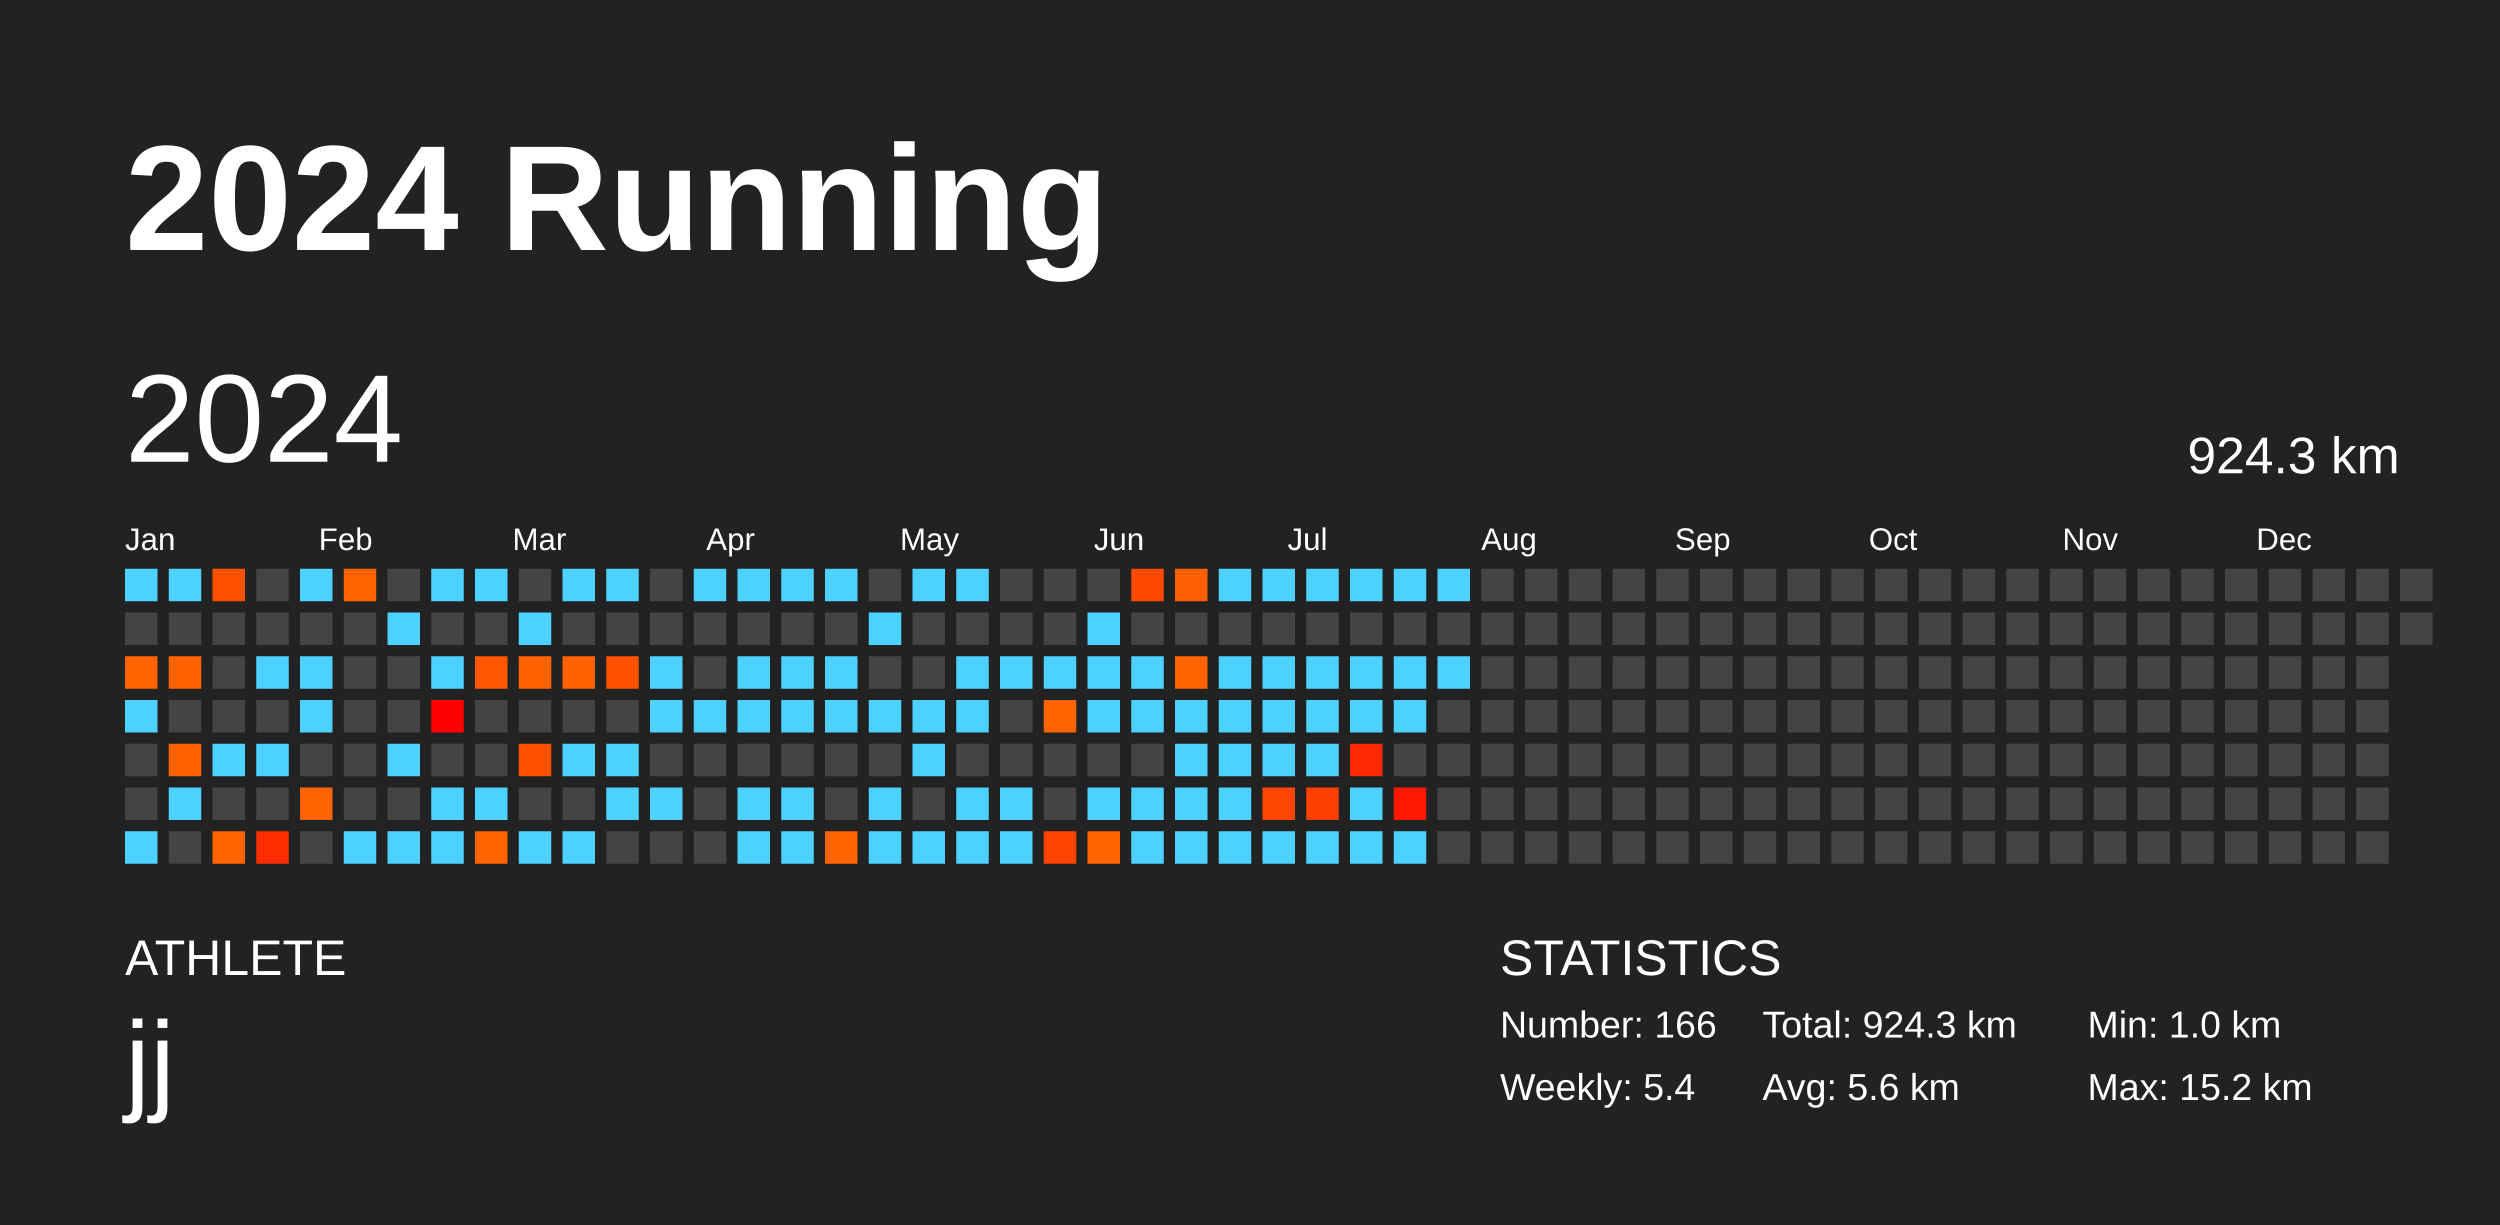
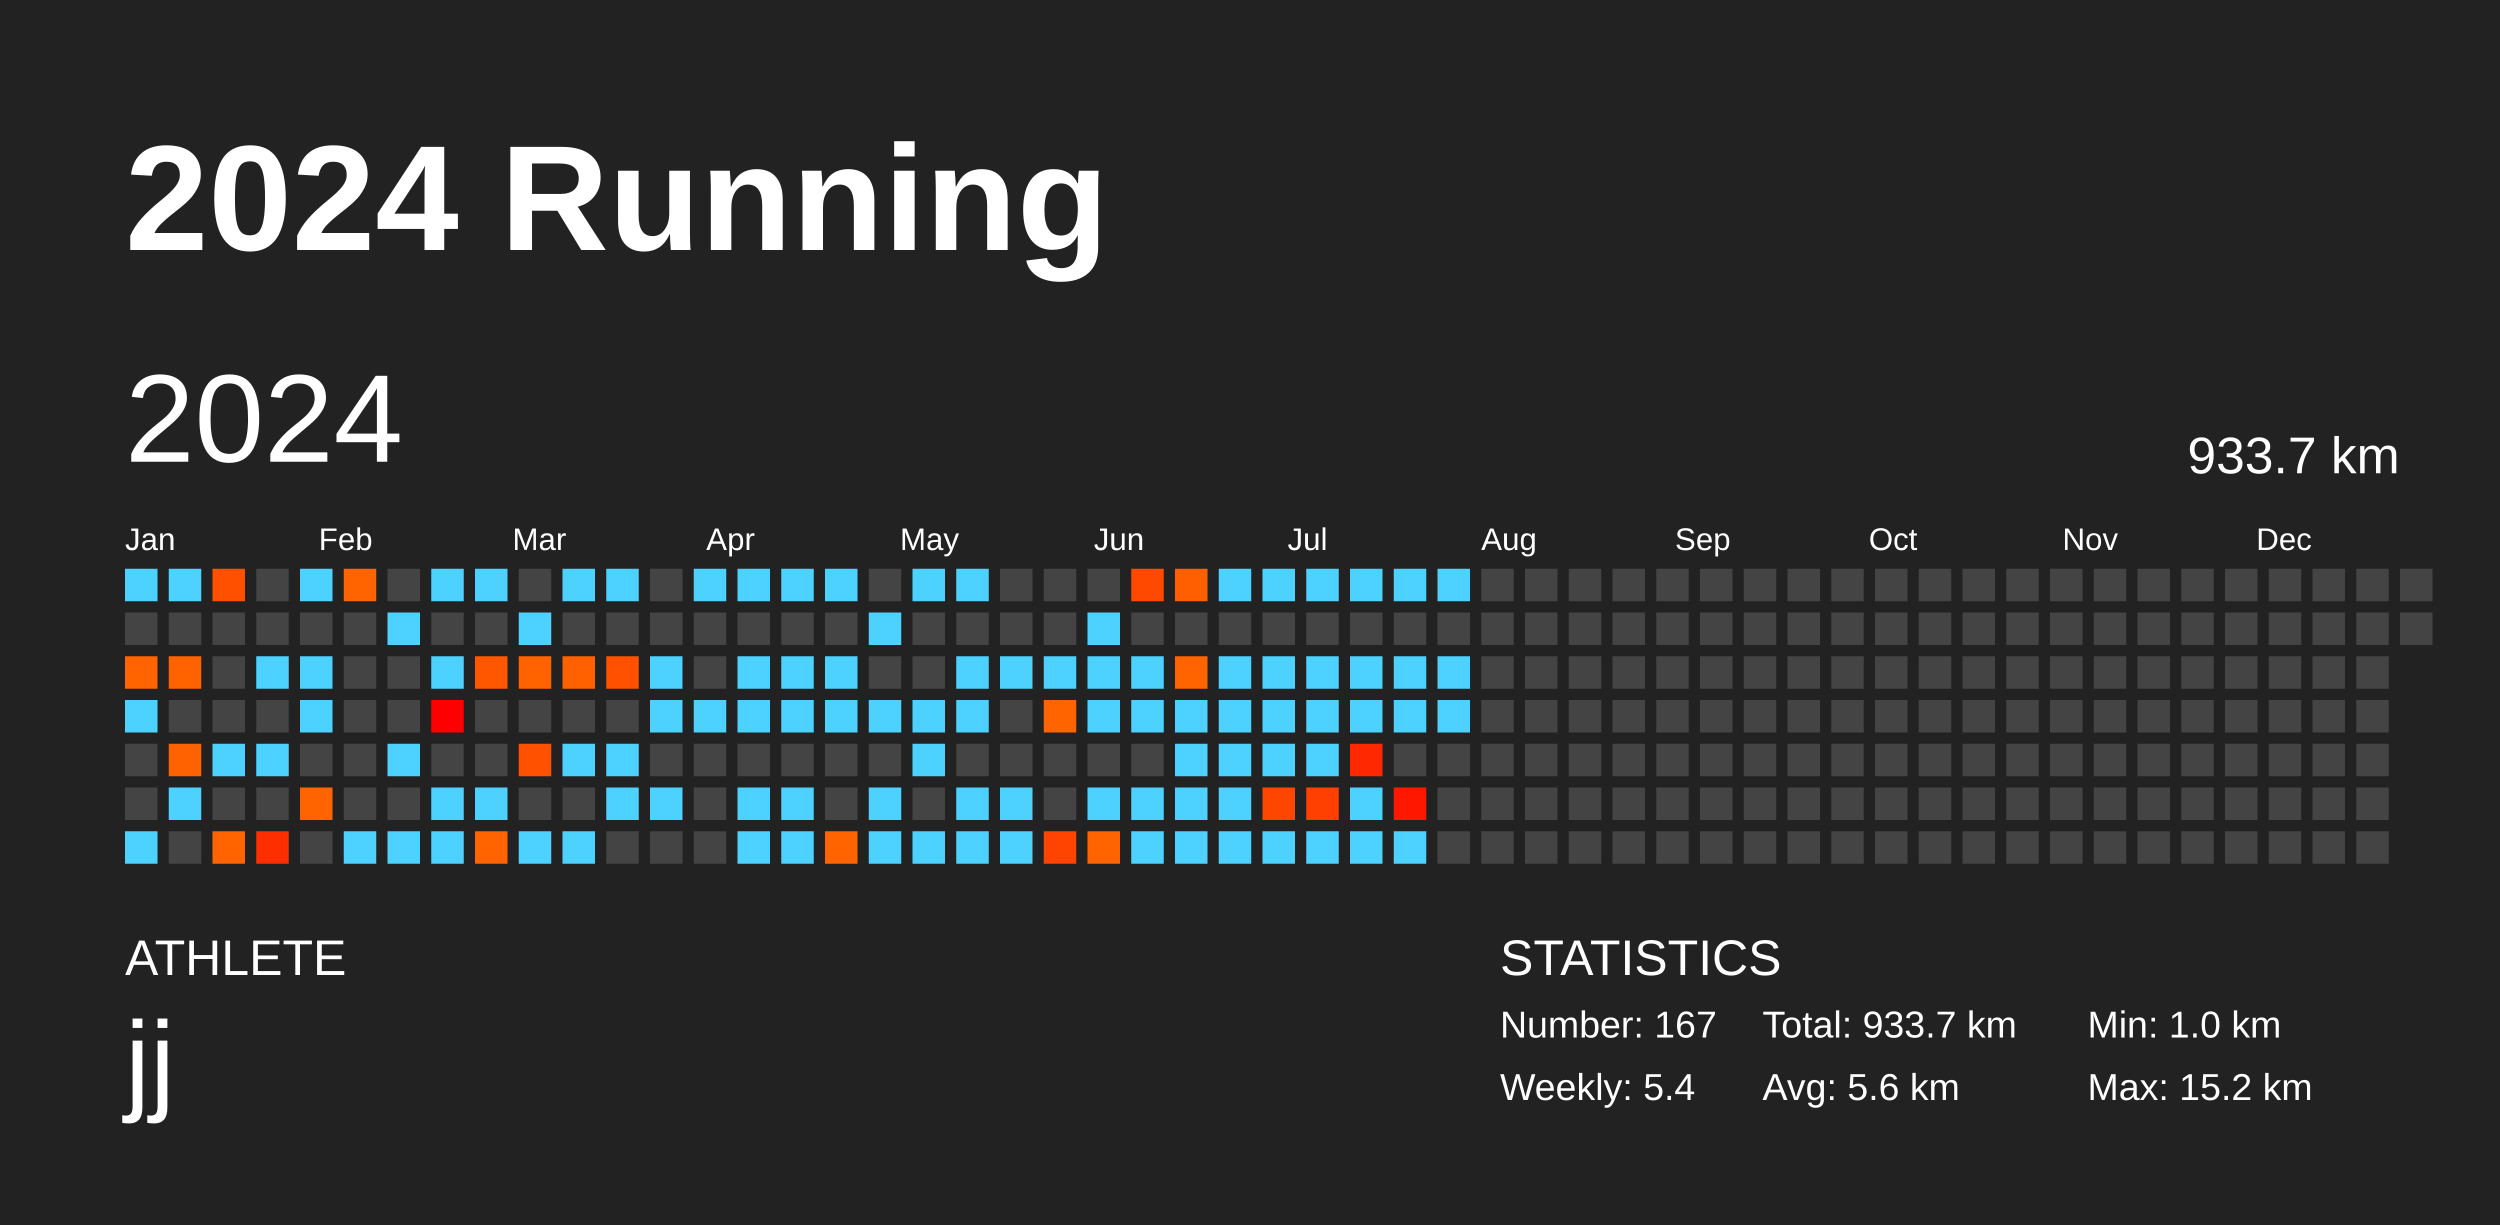
<svg xmlns="http://www.w3.org/2000/svg" baseProfile="full" height="98mm" version="1.1" viewBox="0,0,200,98" width="200mm">
  <defs />
  <rect fill="#222222" height="98" width="200" x="0" y="0" />
  <text fill="#FFFFFF" style="font-size:12px; font-family:Arial; font-weight:bold;" x="10" y="20">2024 Running</text>
  <text fill="#FFFFFF" style="font-size:4px; font-family:Arial" x="10" y="78">ATHLETE</text>
  <text fill="#FFFFFF" style="font-size:9px; font-family:Arial" x="10" y="88">jj</text>
  <text fill="#FFFFFF" style="font-size:4px; font-family:Arial" x="120" y="78">STATISTICS</text>
-   <text fill="#FFFFFF" style="font-size:3px; font-family:Arial" x="120" y="83">Number: 166</text>
+   <text fill="#FFFFFF" style="font-size:3px; font-family:Arial" x="120" y="83">Number: 167</text>
  <text fill="#FFFFFF" style="font-size:3px; font-family:Arial" x="120" y="88">Weekly: 5.4</text>
-   <text fill="#FFFFFF" style="font-size:3px; font-family:Arial" x="141" y="83">Total: 924.3 km</text>
+   <text fill="#FFFFFF" style="font-size:3px; font-family:Arial" x="141" y="83">Total: 933.7 km</text>
  <text fill="#FFFFFF" style="font-size:3px; font-family:Arial" x="141" y="88">Avg: 5.6 km</text>
  <text fill="#FFFFFF" style="font-size:3px; font-family:Arial" x="167" y="83">Min: 1.0 km</text>
  <text fill="#FFFFFF" style="font-size:3px; font-family:Arial" x="167" y="88">Max: 15.2 km</text>
  <text dominant-baseline="hanging" fill="#FFFFFF" style="font-size:10.0px; font-family:Arial;" x="10" y="30">2024</text>
-   <text dominant-baseline="hanging" fill="#FFFFFF" style="font-size:4.125px; font-family:Arial;" x="175" y="35">924.3 km</text>
+   <text dominant-baseline="hanging" fill="#FFFFFF" style="font-size:4.125px; font-family:Arial;" x="175" y="35">933.7 km</text>
  <text fill="#FFFFFF" style="font-size:2.5px; font-family:Arial" x="10.0" y="44">Jan</text>
  <text fill="#FFFFFF" style="font-size:2.5px; font-family:Arial" x="25.5" y="44">Feb</text>
  <text fill="#FFFFFF" style="font-size:2.5px; font-family:Arial" x="41.0" y="44">Mar</text>
  <text fill="#FFFFFF" style="font-size:2.5px; font-family:Arial" x="56.5" y="44">Apr</text>
  <text fill="#FFFFFF" style="font-size:2.5px; font-family:Arial" x="72.0" y="44">May</text>
  <text fill="#FFFFFF" style="font-size:2.5px; font-family:Arial" x="87.5" y="44">Jun</text>
  <text fill="#FFFFFF" style="font-size:2.5px; font-family:Arial" x="103.0" y="44">Jul</text>
  <text fill="#FFFFFF" style="font-size:2.5px; font-family:Arial" x="118.5" y="44">Aug</text>
  <text fill="#FFFFFF" style="font-size:2.5px; font-family:Arial" x="134.0" y="44">Sep</text>
  <text fill="#FFFFFF" style="font-size:2.5px; font-family:Arial" x="149.5" y="44">Oct</text>
  <text fill="#FFFFFF" style="font-size:2.5px; font-family:Arial" x="165.0" y="44">Nov</text>
  <text fill="#FFFFFF" style="font-size:2.5px; font-family:Arial" x="180.5" y="44">Dec</text>
  <rect fill="#4dd2ff" height="2.6" width="2.6" x="10.0" y="45.5" />
  <rect fill="#444444" height="2.6" width="2.6" x="10.0" y="49.0" />
  <rect fill="#ff6400" height="2.6" width="2.6" x="10.0" y="52.5" />
  <rect fill="#4dd2ff" height="2.6" width="2.6" x="10.0" y="56.0" />
  <rect fill="#444444" height="2.6" width="2.6" x="10.0" y="59.5" />
  <rect fill="#444444" height="2.6" width="2.6" x="10.0" y="63.0" />
  <rect fill="#4dd2ff" height="2.6" width="2.6" x="10.0" y="66.5" />
  <rect fill="#4dd2ff" height="2.6" width="2.6" x="13.5" y="45.5" />
  <rect fill="#444444" height="2.6" width="2.6" x="13.5" y="49.0" />
  <rect fill="#ff6300" height="2.6" width="2.6" x="13.5" y="52.5" />
  <rect fill="#444444" height="2.6" width="2.6" x="13.5" y="56.0" />
  <rect fill="#ff6200" height="2.6" width="2.6" x="13.5" y="59.5" />
  <rect fill="#4dd2ff" height="2.6" width="2.6" x="13.5" y="63.0" />
  <rect fill="#444444" height="2.6" width="2.6" x="13.5" y="66.5" />
  <rect fill="#ff5000" height="2.6" width="2.6" x="17.0" y="45.5" />
  <rect fill="#444444" height="2.6" width="2.6" x="17.0" y="49.0" />
  <rect fill="#444444" height="2.6" width="2.6" x="17.0" y="52.5" />
  <rect fill="#444444" height="2.6" width="2.6" x="17.0" y="56.0" />
  <rect fill="#4dd2ff" height="2.6" width="2.6" x="17.0" y="59.5" />
  <rect fill="#444444" height="2.6" width="2.6" x="17.0" y="63.0" />
  <rect fill="#ff6400" height="2.6" width="2.6" x="17.0" y="66.5" />
  <rect fill="#444444" height="2.6" width="2.6" x="20.5" y="45.5" />
  <rect fill="#444444" height="2.6" width="2.6" x="20.5" y="49.0" />
  <rect fill="#4dd2ff" height="2.6" width="2.6" x="20.5" y="52.5" />
  <rect fill="#444444" height="2.6" width="2.6" x="20.5" y="56.0" />
  <rect fill="#4dd2ff" height="2.6" width="2.6" x="20.5" y="59.5" />
  <rect fill="#444444" height="2.6" width="2.6" x="20.5" y="63.0" />
  <rect fill="#ff2e00" height="2.6" width="2.6" x="20.5" y="66.5" />
  <rect fill="#4dd2ff" height="2.6" width="2.6" x="24.0" y="45.5" />
  <rect fill="#444444" height="2.6" width="2.6" x="24.0" y="49.0" />
  <rect fill="#4dd2ff" height="2.6" width="2.6" x="24.0" y="52.5" />
  <rect fill="#4dd2ff" height="2.6" width="2.6" x="24.0" y="56.0" />
  <rect fill="#444444" height="2.6" width="2.6" x="24.0" y="59.5" />
  <rect fill="#ff6400" height="2.6" width="2.6" x="24.0" y="63.0" />
  <rect fill="#444444" height="2.6" width="2.6" x="24.0" y="66.5" />
  <rect fill="#ff6400" height="2.6" width="2.6" x="27.5" y="45.5" />
  <rect fill="#444444" height="2.6" width="2.6" x="27.5" y="49.0" />
  <rect fill="#444444" height="2.6" width="2.6" x="27.5" y="52.5" />
  <rect fill="#444444" height="2.6" width="2.6" x="27.5" y="56.0" />
  <rect fill="#444444" height="2.6" width="2.6" x="27.5" y="59.5" />
  <rect fill="#444444" height="2.6" width="2.6" x="27.5" y="63.0" />
  <rect fill="#4dd2ff" height="2.6" width="2.6" x="27.5" y="66.5" />
  <rect fill="#444444" height="2.6" width="2.6" x="31.0" y="45.5" />
  <rect fill="#4dd2ff" height="2.6" width="2.6" x="31.0" y="49.0" />
  <rect fill="#444444" height="2.6" width="2.6" x="31.0" y="52.5" />
  <rect fill="#444444" height="2.6" width="2.6" x="31.0" y="56.0" />
  <rect fill="#4dd2ff" height="2.6" width="2.6" x="31.0" y="59.5" />
  <rect fill="#444444" height="2.6" width="2.6" x="31.0" y="63.0" />
  <rect fill="#4dd2ff" height="2.6" width="2.6" x="31.0" y="66.5" />
  <rect fill="#4dd2ff" height="2.6" width="2.6" x="34.5" y="45.5" />
  <rect fill="#444444" height="2.6" width="2.6" x="34.5" y="49.0" />
  <rect fill="#4dd2ff" height="2.6" width="2.6" x="34.5" y="52.5" />
  <rect fill="#ff0000" height="2.6" width="2.6" x="34.5" y="56.0" />
  <rect fill="#444444" height="2.6" width="2.6" x="34.5" y="59.5" />
  <rect fill="#4dd2ff" height="2.6" width="2.6" x="34.5" y="63.0" />
  <rect fill="#4dd2ff" height="2.6" width="2.6" x="34.5" y="66.5" />
  <rect fill="#4dd2ff" height="2.6" width="2.6" x="38.0" y="45.5" />
  <rect fill="#444444" height="2.6" width="2.6" x="38.0" y="49.0" />
  <rect fill="#ff5700" height="2.6" width="2.6" x="38.0" y="52.5" />
  <rect fill="#444444" height="2.6" width="2.6" x="38.0" y="56.0" />
  <rect fill="#444444" height="2.6" width="2.6" x="38.0" y="59.5" />
  <rect fill="#4dd2ff" height="2.6" width="2.6" x="38.0" y="63.0" />
  <rect fill="#ff6400" height="2.6" width="2.6" x="38.0" y="66.5" />
  <rect fill="#444444" height="2.6" width="2.6" x="41.5" y="45.5" />
  <rect fill="#4dd2ff" height="2.6" width="2.6" x="41.5" y="49.0" />
  <rect fill="#ff6300" height="2.6" width="2.6" x="41.5" y="52.5" />
  <rect fill="#444444" height="2.6" width="2.6" x="41.5" y="56.0" />
  <rect fill="#ff5100" height="2.6" width="2.6" x="41.5" y="59.5" />
  <rect fill="#444444" height="2.6" width="2.6" x="41.5" y="63.0" />
  <rect fill="#4dd2ff" height="2.6" width="2.6" x="41.5" y="66.5" />
  <rect fill="#4dd2ff" height="2.6" width="2.6" x="45.0" y="45.5" />
  <rect fill="#444444" height="2.6" width="2.6" x="45.0" y="49.0" />
  <rect fill="#ff6100" height="2.6" width="2.6" x="45.0" y="52.5" />
  <rect fill="#444444" height="2.6" width="2.6" x="45.0" y="56.0" />
  <rect fill="#4dd2ff" height="2.6" width="2.6" x="45.0" y="59.5" />
  <rect fill="#444444" height="2.6" width="2.6" x="45.0" y="63.0" />
  <rect fill="#4dd2ff" height="2.6" width="2.6" x="45.0" y="66.5" />
  <rect fill="#4dd2ff" height="2.6" width="2.6" x="48.5" y="45.5" />
  <rect fill="#444444" height="2.6" width="2.6" x="48.5" y="49.0" />
  <rect fill="#ff5100" height="2.6" width="2.6" x="48.5" y="52.5" />
  <rect fill="#444444" height="2.6" width="2.6" x="48.5" y="56.0" />
  <rect fill="#4dd2ff" height="2.6" width="2.6" x="48.5" y="59.5" />
  <rect fill="#4dd2ff" height="2.6" width="2.6" x="48.5" y="63.0" />
  <rect fill="#444444" height="2.6" width="2.6" x="48.5" y="66.5" />
  <rect fill="#444444" height="2.6" width="2.6" x="52.0" y="45.5" />
  <rect fill="#444444" height="2.6" width="2.6" x="52.0" y="49.0" />
  <rect fill="#4dd2ff" height="2.6" width="2.6" x="52.0" y="52.5" />
  <rect fill="#4dd2ff" height="2.6" width="2.6" x="52.0" y="56.0" />
  <rect fill="#444444" height="2.6" width="2.6" x="52.0" y="59.5" />
  <rect fill="#4dd2ff" height="2.6" width="2.6" x="52.0" y="63.0" />
  <rect fill="#444444" height="2.6" width="2.6" x="52.0" y="66.5" />
  <rect fill="#4dd2ff" height="2.6" width="2.6" x="55.5" y="45.5" />
  <rect fill="#444444" height="2.6" width="2.6" x="55.5" y="49.0" />
  <rect fill="#444444" height="2.6" width="2.6" x="55.5" y="52.5" />
  <rect fill="#4dd2ff" height="2.6" width="2.6" x="55.5" y="56.0" />
  <rect fill="#444444" height="2.6" width="2.6" x="55.5" y="59.5" />
  <rect fill="#444444" height="2.6" width="2.6" x="55.5" y="63.0" />
  <rect fill="#444444" height="2.6" width="2.6" x="55.5" y="66.5" />
  <rect fill="#4dd2ff" height="2.6" width="2.6" x="59.0" y="45.5" />
  <rect fill="#444444" height="2.6" width="2.6" x="59.0" y="49.0" />
  <rect fill="#4dd2ff" height="2.6" width="2.6" x="59.0" y="52.5" />
  <rect fill="#4dd2ff" height="2.6" width="2.6" x="59.0" y="56.0" />
  <rect fill="#444444" height="2.6" width="2.6" x="59.0" y="59.5" />
  <rect fill="#4dd2ff" height="2.6" width="2.6" x="59.0" y="63.0" />
  <rect fill="#4dd2ff" height="2.6" width="2.6" x="59.0" y="66.5" />
  <rect fill="#4dd2ff" height="2.6" width="2.6" x="62.5" y="45.5" />
  <rect fill="#444444" height="2.6" width="2.6" x="62.5" y="49.0" />
  <rect fill="#4dd2ff" height="2.6" width="2.6" x="62.5" y="52.5" />
  <rect fill="#4dd2ff" height="2.6" width="2.6" x="62.5" y="56.0" />
  <rect fill="#444444" height="2.6" width="2.6" x="62.5" y="59.5" />
  <rect fill="#4dd2ff" height="2.6" width="2.6" x="62.5" y="63.0" />
  <rect fill="#4dd2ff" height="2.6" width="2.6" x="62.5" y="66.5" />
  <rect fill="#4dd2ff" height="2.6" width="2.6" x="66.0" y="45.5" />
  <rect fill="#444444" height="2.6" width="2.6" x="66.0" y="49.0" />
  <rect fill="#4dd2ff" height="2.6" width="2.6" x="66.0" y="52.5" />
  <rect fill="#4dd2ff" height="2.6" width="2.6" x="66.0" y="56.0" />
  <rect fill="#444444" height="2.6" width="2.6" x="66.0" y="59.5" />
  <rect fill="#444444" height="2.6" width="2.6" x="66.0" y="63.0" />
  <rect fill="#ff6400" height="2.6" width="2.6" x="66.0" y="66.5" />
  <rect fill="#444444" height="2.6" width="2.6" x="69.5" y="45.5" />
  <rect fill="#4dd2ff" height="2.6" width="2.6" x="69.5" y="49.0" />
  <rect fill="#444444" height="2.6" width="2.6" x="69.5" y="52.5" />
  <rect fill="#4dd2ff" height="2.6" width="2.6" x="69.5" y="56.0" />
  <rect fill="#444444" height="2.6" width="2.6" x="69.5" y="59.5" />
  <rect fill="#4dd2ff" height="2.6" width="2.6" x="69.5" y="63.0" />
  <rect fill="#4dd2ff" height="2.6" width="2.6" x="69.5" y="66.5" />
  <rect fill="#4dd2ff" height="2.6" width="2.6" x="73.0" y="45.5" />
  <rect fill="#444444" height="2.6" width="2.6" x="73.0" y="49.0" />
  <rect fill="#444444" height="2.6" width="2.6" x="73.0" y="52.5" />
  <rect fill="#4dd2ff" height="2.6" width="2.6" x="73.0" y="56.0" />
  <rect fill="#4dd2ff" height="2.6" width="2.6" x="73.0" y="59.5" />
  <rect fill="#444444" height="2.6" width="2.6" x="73.0" y="63.0" />
  <rect fill="#4dd2ff" height="2.6" width="2.6" x="73.0" y="66.5" />
  <rect fill="#4dd2ff" height="2.6" width="2.6" x="76.5" y="45.5" />
  <rect fill="#444444" height="2.6" width="2.6" x="76.5" y="49.0" />
  <rect fill="#4dd2ff" height="2.6" width="2.6" x="76.5" y="52.5" />
  <rect fill="#4dd2ff" height="2.6" width="2.6" x="76.5" y="56.0" />
  <rect fill="#444444" height="2.6" width="2.6" x="76.5" y="59.5" />
  <rect fill="#4dd2ff" height="2.6" width="2.6" x="76.5" y="63.0" />
  <rect fill="#4dd2ff" height="2.6" width="2.6" x="76.5" y="66.5" />
  <rect fill="#444444" height="2.6" width="2.6" x="80.0" y="45.5" />
  <rect fill="#444444" height="2.6" width="2.6" x="80.0" y="49.0" />
  <rect fill="#4dd2ff" height="2.6" width="2.6" x="80.0" y="52.5" />
  <rect fill="#444444" height="2.6" width="2.6" x="80.0" y="56.0" />
  <rect fill="#444444" height="2.6" width="2.6" x="80.0" y="59.5" />
  <rect fill="#4dd2ff" height="2.6" width="2.6" x="80.0" y="63.0" />
  <rect fill="#4dd2ff" height="2.6" width="2.6" x="80.0" y="66.5" />
  <rect fill="#444444" height="2.6" width="2.6" x="83.5" y="45.5" />
  <rect fill="#444444" height="2.6" width="2.6" x="83.5" y="49.0" />
  <rect fill="#4dd2ff" height="2.6" width="2.6" x="83.5" y="52.5" />
  <rect fill="#ff6400" height="2.6" width="2.6" x="83.5" y="56.0" />
  <rect fill="#444444" height="2.6" width="2.6" x="83.5" y="59.5" />
  <rect fill="#444444" height="2.6" width="2.6" x="83.5" y="63.0" />
  <rect fill="#ff4300" height="2.6" width="2.6" x="83.5" y="66.5" />
  <rect fill="#444444" height="2.6" width="2.6" x="87.0" y="45.5" />
  <rect fill="#4dd2ff" height="2.6" width="2.6" x="87.0" y="49.0" />
  <rect fill="#4dd2ff" height="2.6" width="2.6" x="87.0" y="52.5" />
  <rect fill="#4dd2ff" height="2.6" width="2.6" x="87.0" y="56.0" />
  <rect fill="#444444" height="2.6" width="2.6" x="87.0" y="59.5" />
  <rect fill="#4dd2ff" height="2.6" width="2.6" x="87.0" y="63.0" />
  <rect fill="#ff6400" height="2.6" width="2.6" x="87.0" y="66.5" />
  <rect fill="#ff4900" height="2.6" width="2.6" x="90.5" y="45.5" />
  <rect fill="#444444" height="2.6" width="2.6" x="90.5" y="49.0" />
  <rect fill="#4dd2ff" height="2.6" width="2.6" x="90.5" y="52.5" />
  <rect fill="#4dd2ff" height="2.6" width="2.6" x="90.5" y="56.0" />
  <rect fill="#444444" height="2.6" width="2.6" x="90.5" y="59.5" />
  <rect fill="#4dd2ff" height="2.6" width="2.6" x="90.5" y="63.0" />
  <rect fill="#4dd2ff" height="2.6" width="2.6" x="90.5" y="66.5" />
  <rect fill="#ff5f00" height="2.6" width="2.6" x="94.0" y="45.5" />
  <rect fill="#444444" height="2.6" width="2.6" x="94.0" y="49.0" />
  <rect fill="#ff6400" height="2.6" width="2.6" x="94.0" y="52.5" />
  <rect fill="#4dd2ff" height="2.6" width="2.6" x="94.0" y="56.0" />
  <rect fill="#4dd2ff" height="2.6" width="2.6" x="94.0" y="59.5" />
  <rect fill="#4dd2ff" height="2.6" width="2.6" x="94.0" y="63.0" />
  <rect fill="#4dd2ff" height="2.6" width="2.6" x="94.0" y="66.5" />
  <rect fill="#4dd2ff" height="2.6" width="2.6" x="97.5" y="45.5" />
  <rect fill="#444444" height="2.6" width="2.6" x="97.5" y="49.0" />
  <rect fill="#4dd2ff" height="2.6" width="2.6" x="97.5" y="52.5" />
  <rect fill="#4dd2ff" height="2.6" width="2.6" x="97.5" y="56.0" />
  <rect fill="#4dd2ff" height="2.6" width="2.6" x="97.5" y="59.5" />
  <rect fill="#4dd2ff" height="2.6" width="2.6" x="97.5" y="63.0" />
  <rect fill="#4dd2ff" height="2.6" width="2.6" x="97.5" y="66.5" />
  <rect fill="#4dd2ff" height="2.6" width="2.6" x="101.0" y="45.5" />
  <rect fill="#444444" height="2.6" width="2.6" x="101.0" y="49.0" />
  <rect fill="#4dd2ff" height="2.6" width="2.6" x="101.0" y="52.5" />
  <rect fill="#4dd2ff" height="2.6" width="2.6" x="101.0" y="56.0" />
  <rect fill="#4dd2ff" height="2.6" width="2.6" x="101.0" y="59.5" />
  <rect fill="#ff4600" height="2.6" width="2.6" x="101.0" y="63.0" />
  <rect fill="#4dd2ff" height="2.6" width="2.6" x="101.0" y="66.5" />
  <rect fill="#4dd2ff" height="2.6" width="2.6" x="104.5" y="45.5" />
  <rect fill="#444444" height="2.6" width="2.6" x="104.5" y="49.0" />
  <rect fill="#4dd2ff" height="2.6" width="2.6" x="104.5" y="52.5" />
  <rect fill="#4dd2ff" height="2.6" width="2.6" x="104.5" y="56.0" />
  <rect fill="#4dd2ff" height="2.6" width="2.6" x="104.5" y="59.5" />
  <rect fill="#ff4000" height="2.6" width="2.6" x="104.5" y="63.0" />
  <rect fill="#4dd2ff" height="2.6" width="2.6" x="104.5" y="66.5" />
  <rect fill="#4dd2ff" height="2.6" width="2.6" x="108.0" y="45.5" />
  <rect fill="#444444" height="2.6" width="2.6" x="108.0" y="49.0" />
  <rect fill="#4dd2ff" height="2.6" width="2.6" x="108.0" y="52.5" />
  <rect fill="#4dd2ff" height="2.6" width="2.6" x="108.0" y="56.0" />
  <rect fill="#ff2800" height="2.6" width="2.6" x="108.0" y="59.5" />
  <rect fill="#4dd2ff" height="2.6" width="2.6" x="108.0" y="63.0" />
  <rect fill="#4dd2ff" height="2.6" width="2.6" x="108.0" y="66.5" />
  <rect fill="#4dd2ff" height="2.6" width="2.6" x="111.5" y="45.5" />
  <rect fill="#444444" height="2.6" width="2.6" x="111.5" y="49.0" />
  <rect fill="#4dd2ff" height="2.6" width="2.6" x="111.5" y="52.5" />
  <rect fill="#4dd2ff" height="2.6" width="2.6" x="111.5" y="56.0" />
  <rect fill="#444444" height="2.6" width="2.6" x="111.5" y="59.5" />
  <rect fill="#ff1700" height="2.6" width="2.6" x="111.5" y="63.0" />
  <rect fill="#4dd2ff" height="2.6" width="2.6" x="111.5" y="66.5" />
  <rect fill="#4dd2ff" height="2.6" width="2.6" x="115.0" y="45.5" />
  <rect fill="#444444" height="2.6" width="2.6" x="115.0" y="49.0" />
  <rect fill="#4dd2ff" height="2.6" width="2.6" x="115.0" y="52.5" />
-   <rect fill="#444444" height="2.6" width="2.6" x="115.0" y="56.0" />
+   <rect fill="#4dd2ff" height="2.6" width="2.6" x="115.0" y="56.0" />
  <rect fill="#444444" height="2.6" width="2.6" x="115.0" y="59.5" />
  <rect fill="#444444" height="2.6" width="2.6" x="115.0" y="63.0" />
  <rect fill="#444444" height="2.6" width="2.6" x="115.0" y="66.5" />
  <rect fill="#444444" height="2.6" width="2.6" x="118.5" y="45.5" />
  <rect fill="#444444" height="2.6" width="2.6" x="118.5" y="49.0" />
  <rect fill="#444444" height="2.6" width="2.6" x="118.5" y="52.5" />
  <rect fill="#444444" height="2.6" width="2.6" x="118.5" y="56.0" />
  <rect fill="#444444" height="2.6" width="2.6" x="118.5" y="59.5" />
  <rect fill="#444444" height="2.6" width="2.6" x="118.5" y="63.0" />
  <rect fill="#444444" height="2.6" width="2.6" x="118.5" y="66.5" />
  <rect fill="#444444" height="2.6" width="2.6" x="122.0" y="45.5" />
  <rect fill="#444444" height="2.6" width="2.6" x="122.0" y="49.0" />
  <rect fill="#444444" height="2.6" width="2.6" x="122.0" y="52.5" />
  <rect fill="#444444" height="2.6" width="2.6" x="122.0" y="56.0" />
  <rect fill="#444444" height="2.6" width="2.6" x="122.0" y="59.5" />
  <rect fill="#444444" height="2.6" width="2.6" x="122.0" y="63.0" />
  <rect fill="#444444" height="2.6" width="2.6" x="122.0" y="66.5" />
  <rect fill="#444444" height="2.6" width="2.6" x="125.5" y="45.5" />
  <rect fill="#444444" height="2.6" width="2.6" x="125.5" y="49.0" />
  <rect fill="#444444" height="2.6" width="2.6" x="125.5" y="52.5" />
  <rect fill="#444444" height="2.6" width="2.6" x="125.5" y="56.0" />
  <rect fill="#444444" height="2.6" width="2.6" x="125.5" y="59.5" />
  <rect fill="#444444" height="2.6" width="2.6" x="125.5" y="63.0" />
  <rect fill="#444444" height="2.6" width="2.6" x="125.5" y="66.5" />
  <rect fill="#444444" height="2.6" width="2.6" x="129.0" y="45.5" />
  <rect fill="#444444" height="2.6" width="2.6" x="129.0" y="49.0" />
  <rect fill="#444444" height="2.6" width="2.6" x="129.0" y="52.5" />
  <rect fill="#444444" height="2.6" width="2.6" x="129.0" y="56.0" />
  <rect fill="#444444" height="2.6" width="2.6" x="129.0" y="59.5" />
  <rect fill="#444444" height="2.6" width="2.6" x="129.0" y="63.0" />
  <rect fill="#444444" height="2.6" width="2.6" x="129.0" y="66.5" />
  <rect fill="#444444" height="2.6" width="2.6" x="132.5" y="45.5" />
  <rect fill="#444444" height="2.6" width="2.6" x="132.5" y="49.0" />
  <rect fill="#444444" height="2.6" width="2.6" x="132.5" y="52.5" />
  <rect fill="#444444" height="2.6" width="2.6" x="132.5" y="56.0" />
  <rect fill="#444444" height="2.6" width="2.6" x="132.5" y="59.5" />
  <rect fill="#444444" height="2.6" width="2.6" x="132.5" y="63.0" />
  <rect fill="#444444" height="2.6" width="2.6" x="132.5" y="66.5" />
  <rect fill="#444444" height="2.6" width="2.6" x="136.0" y="45.5" />
  <rect fill="#444444" height="2.6" width="2.6" x="136.0" y="49.0" />
  <rect fill="#444444" height="2.6" width="2.6" x="136.0" y="52.5" />
  <rect fill="#444444" height="2.6" width="2.6" x="136.0" y="56.0" />
  <rect fill="#444444" height="2.6" width="2.6" x="136.0" y="59.5" />
  <rect fill="#444444" height="2.6" width="2.6" x="136.0" y="63.0" />
  <rect fill="#444444" height="2.6" width="2.6" x="136.0" y="66.5" />
  <rect fill="#444444" height="2.6" width="2.6" x="139.5" y="45.5" />
  <rect fill="#444444" height="2.6" width="2.6" x="139.5" y="49.0" />
  <rect fill="#444444" height="2.6" width="2.6" x="139.5" y="52.5" />
  <rect fill="#444444" height="2.6" width="2.6" x="139.5" y="56.0" />
  <rect fill="#444444" height="2.6" width="2.6" x="139.5" y="59.5" />
  <rect fill="#444444" height="2.6" width="2.6" x="139.5" y="63.0" />
  <rect fill="#444444" height="2.6" width="2.6" x="139.5" y="66.5" />
  <rect fill="#444444" height="2.6" width="2.6" x="143.0" y="45.5" />
  <rect fill="#444444" height="2.6" width="2.6" x="143.0" y="49.0" />
  <rect fill="#444444" height="2.6" width="2.6" x="143.0" y="52.5" />
  <rect fill="#444444" height="2.6" width="2.6" x="143.0" y="56.0" />
  <rect fill="#444444" height="2.6" width="2.6" x="143.0" y="59.5" />
  <rect fill="#444444" height="2.6" width="2.6" x="143.0" y="63.0" />
  <rect fill="#444444" height="2.6" width="2.6" x="143.0" y="66.5" />
  <rect fill="#444444" height="2.6" width="2.6" x="146.5" y="45.5" />
  <rect fill="#444444" height="2.6" width="2.6" x="146.5" y="49.0" />
  <rect fill="#444444" height="2.6" width="2.6" x="146.5" y="52.5" />
  <rect fill="#444444" height="2.6" width="2.6" x="146.5" y="56.0" />
  <rect fill="#444444" height="2.6" width="2.6" x="146.5" y="59.5" />
  <rect fill="#444444" height="2.6" width="2.6" x="146.5" y="63.0" />
  <rect fill="#444444" height="2.6" width="2.6" x="146.5" y="66.5" />
  <rect fill="#444444" height="2.6" width="2.6" x="150.0" y="45.5" />
  <rect fill="#444444" height="2.6" width="2.6" x="150.0" y="49.0" />
  <rect fill="#444444" height="2.6" width="2.6" x="150.0" y="52.5" />
  <rect fill="#444444" height="2.6" width="2.6" x="150.0" y="56.0" />
  <rect fill="#444444" height="2.6" width="2.6" x="150.0" y="59.5" />
  <rect fill="#444444" height="2.6" width="2.6" x="150.0" y="63.0" />
  <rect fill="#444444" height="2.6" width="2.6" x="150.0" y="66.5" />
  <rect fill="#444444" height="2.6" width="2.6" x="153.5" y="45.5" />
  <rect fill="#444444" height="2.6" width="2.6" x="153.5" y="49.0" />
  <rect fill="#444444" height="2.6" width="2.6" x="153.5" y="52.5" />
  <rect fill="#444444" height="2.6" width="2.6" x="153.5" y="56.0" />
  <rect fill="#444444" height="2.6" width="2.6" x="153.5" y="59.5" />
  <rect fill="#444444" height="2.6" width="2.6" x="153.5" y="63.0" />
  <rect fill="#444444" height="2.6" width="2.6" x="153.5" y="66.5" />
  <rect fill="#444444" height="2.6" width="2.6" x="157.0" y="45.5" />
  <rect fill="#444444" height="2.6" width="2.6" x="157.0" y="49.0" />
  <rect fill="#444444" height="2.6" width="2.6" x="157.0" y="52.5" />
  <rect fill="#444444" height="2.6" width="2.6" x="157.0" y="56.0" />
  <rect fill="#444444" height="2.6" width="2.6" x="157.0" y="59.5" />
  <rect fill="#444444" height="2.6" width="2.6" x="157.0" y="63.0" />
  <rect fill="#444444" height="2.6" width="2.6" x="157.0" y="66.5" />
  <rect fill="#444444" height="2.6" width="2.6" x="160.5" y="45.5" />
  <rect fill="#444444" height="2.6" width="2.6" x="160.5" y="49.0" />
  <rect fill="#444444" height="2.6" width="2.6" x="160.5" y="52.5" />
  <rect fill="#444444" height="2.6" width="2.6" x="160.5" y="56.0" />
  <rect fill="#444444" height="2.6" width="2.6" x="160.5" y="59.5" />
  <rect fill="#444444" height="2.6" width="2.6" x="160.5" y="63.0" />
  <rect fill="#444444" height="2.6" width="2.6" x="160.5" y="66.5" />
  <rect fill="#444444" height="2.6" width="2.6" x="164.0" y="45.5" />
  <rect fill="#444444" height="2.6" width="2.6" x="164.0" y="49.0" />
  <rect fill="#444444" height="2.6" width="2.6" x="164.0" y="52.5" />
  <rect fill="#444444" height="2.6" width="2.6" x="164.0" y="56.0" />
  <rect fill="#444444" height="2.6" width="2.6" x="164.0" y="59.5" />
  <rect fill="#444444" height="2.6" width="2.6" x="164.0" y="63.0" />
  <rect fill="#444444" height="2.6" width="2.6" x="164.0" y="66.5" />
  <rect fill="#444444" height="2.6" width="2.6" x="167.5" y="45.5" />
  <rect fill="#444444" height="2.6" width="2.6" x="167.5" y="49.0" />
  <rect fill="#444444" height="2.6" width="2.6" x="167.5" y="52.5" />
  <rect fill="#444444" height="2.6" width="2.6" x="167.5" y="56.0" />
  <rect fill="#444444" height="2.6" width="2.6" x="167.5" y="59.5" />
  <rect fill="#444444" height="2.6" width="2.6" x="167.5" y="63.0" />
  <rect fill="#444444" height="2.6" width="2.6" x="167.5" y="66.5" />
  <rect fill="#444444" height="2.6" width="2.6" x="171.0" y="45.5" />
  <rect fill="#444444" height="2.6" width="2.6" x="171.0" y="49.0" />
  <rect fill="#444444" height="2.6" width="2.6" x="171.0" y="52.5" />
  <rect fill="#444444" height="2.6" width="2.6" x="171.0" y="56.0" />
  <rect fill="#444444" height="2.6" width="2.6" x="171.0" y="59.5" />
  <rect fill="#444444" height="2.6" width="2.6" x="171.0" y="63.0" />
  <rect fill="#444444" height="2.6" width="2.6" x="171.0" y="66.5" />
  <rect fill="#444444" height="2.6" width="2.6" x="174.5" y="45.5" />
  <rect fill="#444444" height="2.6" width="2.6" x="174.5" y="49.0" />
  <rect fill="#444444" height="2.6" width="2.6" x="174.5" y="52.5" />
  <rect fill="#444444" height="2.6" width="2.6" x="174.5" y="56.0" />
  <rect fill="#444444" height="2.6" width="2.6" x="174.5" y="59.5" />
  <rect fill="#444444" height="2.6" width="2.6" x="174.5" y="63.0" />
  <rect fill="#444444" height="2.6" width="2.6" x="174.5" y="66.5" />
  <rect fill="#444444" height="2.6" width="2.6" x="178.0" y="45.5" />
  <rect fill="#444444" height="2.6" width="2.6" x="178.0" y="49.0" />
  <rect fill="#444444" height="2.6" width="2.6" x="178.0" y="52.5" />
  <rect fill="#444444" height="2.6" width="2.6" x="178.0" y="56.0" />
  <rect fill="#444444" height="2.6" width="2.6" x="178.0" y="59.5" />
  <rect fill="#444444" height="2.6" width="2.6" x="178.0" y="63.0" />
  <rect fill="#444444" height="2.6" width="2.6" x="178.0" y="66.5" />
  <rect fill="#444444" height="2.6" width="2.6" x="181.5" y="45.5" />
  <rect fill="#444444" height="2.6" width="2.6" x="181.5" y="49.0" />
  <rect fill="#444444" height="2.6" width="2.6" x="181.5" y="52.5" />
  <rect fill="#444444" height="2.6" width="2.6" x="181.5" y="56.0" />
  <rect fill="#444444" height="2.6" width="2.6" x="181.5" y="59.5" />
  <rect fill="#444444" height="2.6" width="2.6" x="181.5" y="63.0" />
  <rect fill="#444444" height="2.6" width="2.6" x="181.5" y="66.5" />
  <rect fill="#444444" height="2.6" width="2.6" x="185.0" y="45.5" />
  <rect fill="#444444" height="2.6" width="2.6" x="185.0" y="49.0" />
  <rect fill="#444444" height="2.6" width="2.6" x="185.0" y="52.5" />
  <rect fill="#444444" height="2.6" width="2.6" x="185.0" y="56.0" />
  <rect fill="#444444" height="2.6" width="2.6" x="185.0" y="59.5" />
  <rect fill="#444444" height="2.6" width="2.6" x="185.0" y="63.0" />
  <rect fill="#444444" height="2.6" width="2.6" x="185.0" y="66.5" />
  <rect fill="#444444" height="2.6" width="2.6" x="188.5" y="45.5" />
  <rect fill="#444444" height="2.6" width="2.6" x="188.5" y="49.0" />
  <rect fill="#444444" height="2.6" width="2.6" x="188.5" y="52.5" />
  <rect fill="#444444" height="2.6" width="2.6" x="188.5" y="56.0" />
  <rect fill="#444444" height="2.6" width="2.6" x="188.5" y="59.5" />
  <rect fill="#444444" height="2.6" width="2.6" x="188.5" y="63.0" />
  <rect fill="#444444" height="2.6" width="2.6" x="188.5" y="66.5" />
  <rect fill="#444444" height="2.6" width="2.6" x="192.0" y="45.5" />
  <rect fill="#444444" height="2.6" width="2.6" x="192.0" y="49.0" />
</svg>
